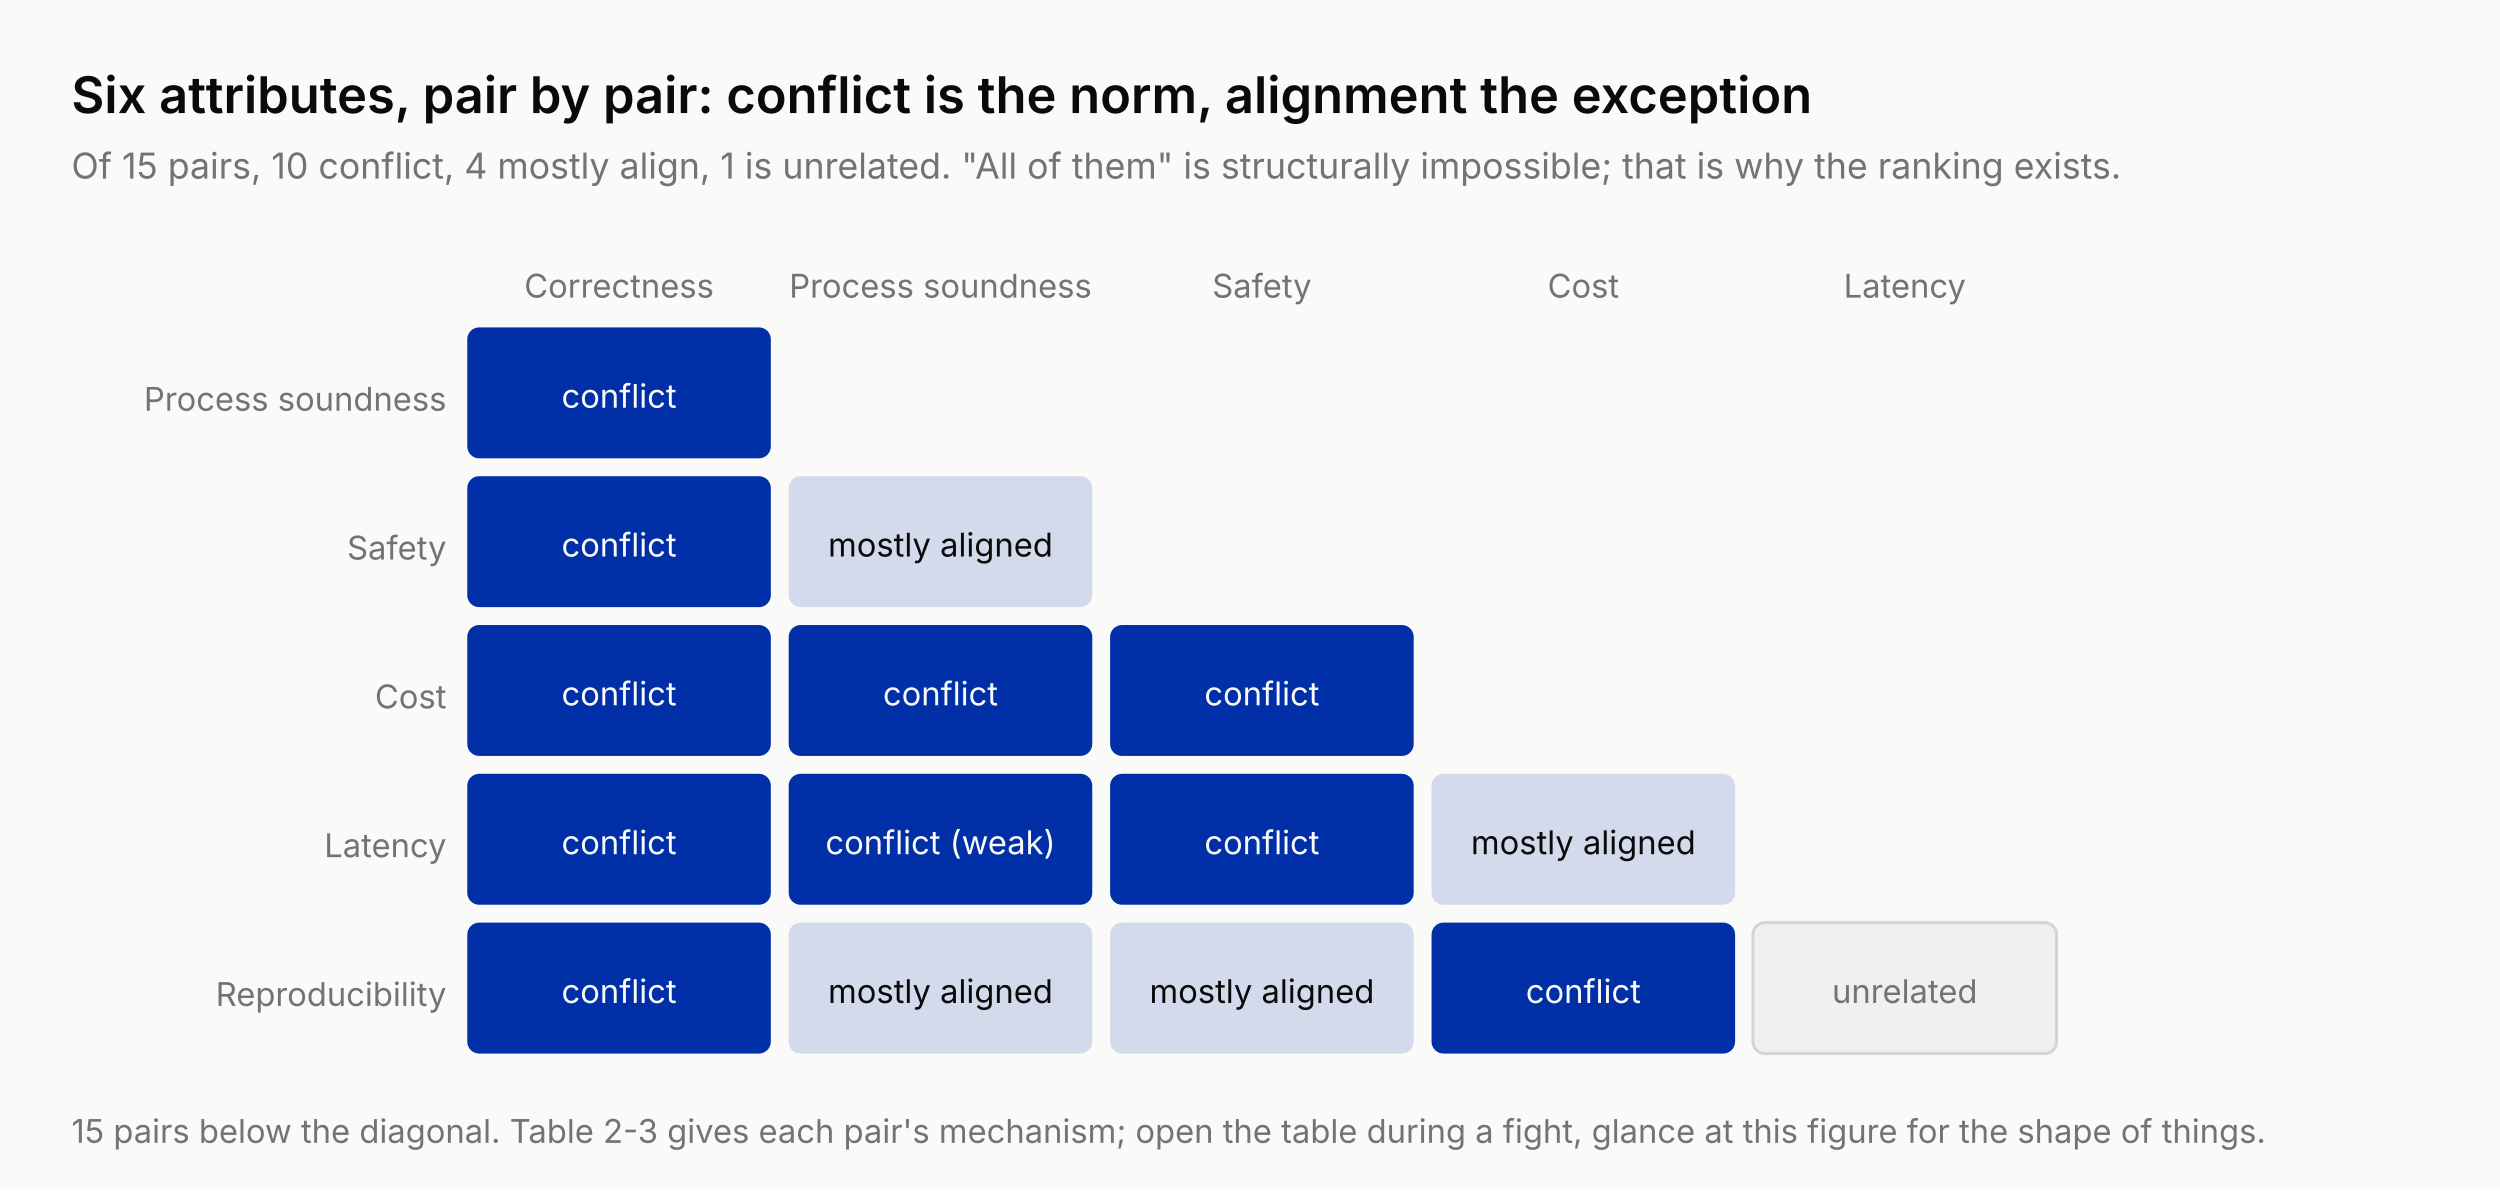
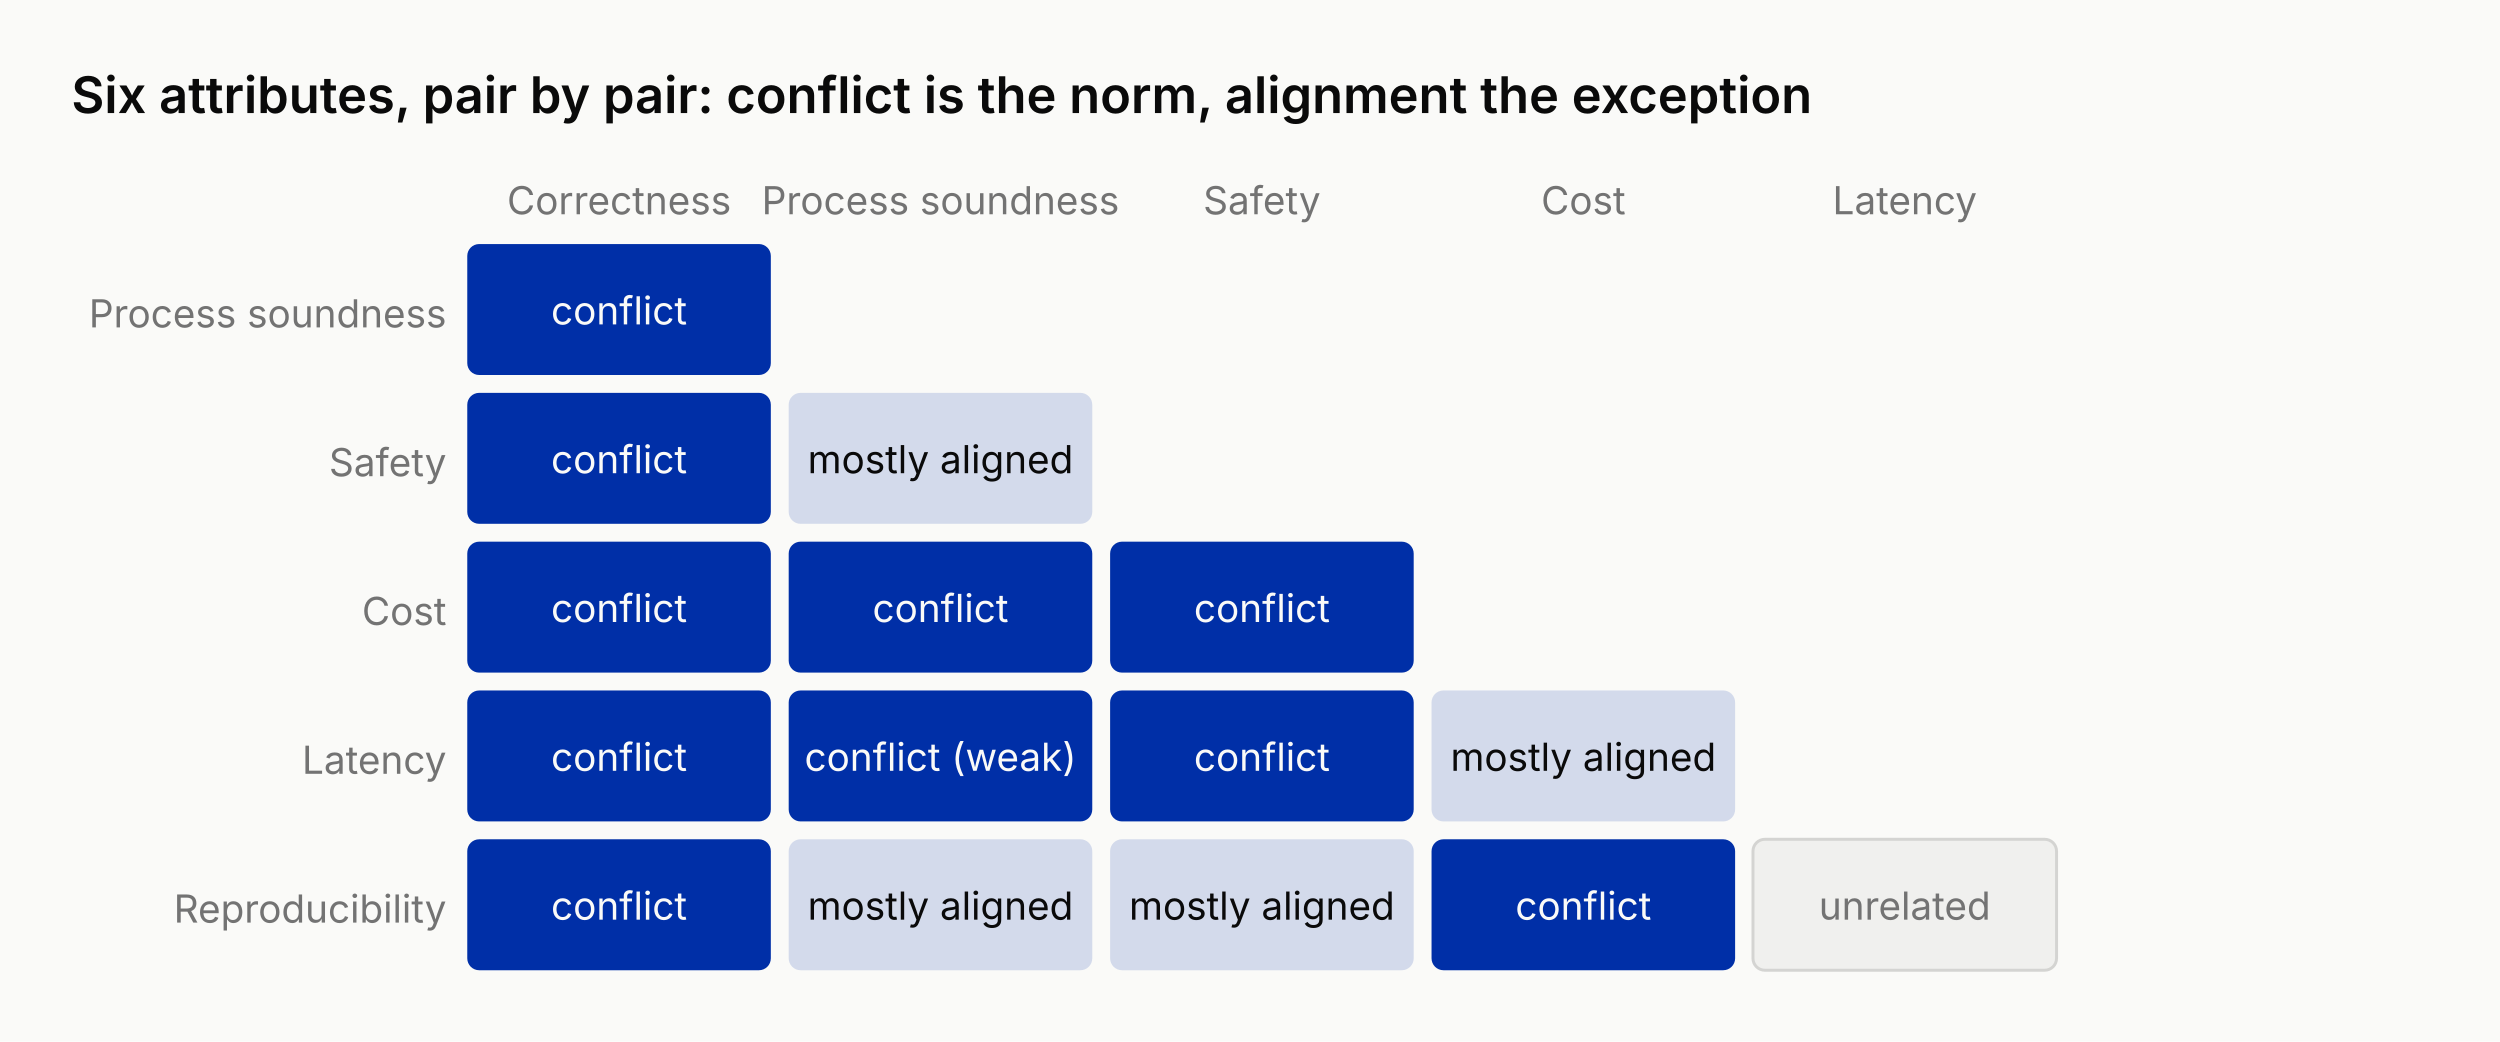
- <svg xmlns="http://www.w3.org/2000/svg" viewBox="0 0 840 400" font-family="Inter,-apple-system,'Helvetica Neue',Arial,sans-serif">
+ <svg xmlns="http://www.w3.org/2000/svg" viewBox="0 0 840 350" font-family="Inter,-apple-system,'Helvetica Neue',Arial,sans-serif">
  <style>
    .surface{fill:#FAFAF8}.tp{fill:#0A0A0A}.ts{fill:#737373}
    .c{fill:#002FA7}.a{fill:#002FA7;fill-opacity:.16}.n{fill:#F0F0EE;stroke:#D4D4D2}
    .onfill{fill:#FAFAF8}
    @media (prefers-color-scheme: dark){
      .surface{fill:#0A0A0A}.tp{fill:#FAFAF8}.ts{fill:#A8A8A6}
      .c{fill:#7A96E8}.a{fill:#7A96E8;fill-opacity:.22}.n{fill:#1C1C1A;stroke:#4A4A48}
      .onfill{fill:#0A0A0A}
    }
  </style>
-   <rect class="surface" x="0" y="0" width="840" height="400" />
+   <rect class="surface" x="0" y="0" width="840" height="350" />
  <text class="tp" x="24" y="38" font-size="17" font-weight="600">Six attributes, pair by pair: conflict is the norm, alignment the exception</text>
-   <text class="ts" x="24" y="60" font-size="12">Of 15 pairs, 10 conflict, 4 mostly align, 1 is unrelated. "All of them" is structurally impossible; that is why the ranking exists.</text>
-   <text class="ts" x="208" y="100" font-size="11" text-anchor="middle">Correctness</text>
-   <text class="ts" x="316" y="100" font-size="11" text-anchor="middle">Process soundness</text>
-   <text class="ts" x="424" y="100" font-size="11" text-anchor="middle">Safety</text>
-   <text class="ts" x="532" y="100" font-size="11" text-anchor="middle">Cost</text>
-   <text class="ts" x="640" y="100" font-size="11" text-anchor="middle">Latency</text>
-   <text class="ts" x="150" y="138" font-size="11" text-anchor="end">Process soundness</text>
-   <rect class="c" x="157" y="110" width="102" height="44" rx="4" />
-   <text class="onfill" x="208" y="137" font-size="11" text-anchor="middle">conflict</text>
-   <text class="ts" x="150" y="188" font-size="11" text-anchor="end">Safety</text>
-   <rect class="c" x="157" y="160" width="102" height="44" rx="4" />
-   <text class="onfill" x="208" y="187" font-size="11" text-anchor="middle">conflict</text>
-   <rect class="a" x="265" y="160" width="102" height="44" rx="4" />
-   <text class="tp" x="316" y="187" font-size="11" text-anchor="middle">mostly aligned</text>
-   <text class="ts" x="150" y="238" font-size="11" text-anchor="end">Cost</text>
-   <rect class="c" x="157" y="210" width="102" height="44" rx="4" />
-   <text class="onfill" x="208" y="237" font-size="11" text-anchor="middle">conflict</text>
-   <rect class="c" x="265" y="210" width="102" height="44" rx="4" />
-   <text class="onfill" x="316" y="237" font-size="11" text-anchor="middle">conflict</text>
-   <rect class="c" x="373" y="210" width="102" height="44" rx="4" />
-   <text class="onfill" x="424" y="237" font-size="11" text-anchor="middle">conflict</text>
-   <text class="ts" x="150" y="288" font-size="11" text-anchor="end">Latency</text>
-   <rect class="c" x="157" y="260" width="102" height="44" rx="4" />
-   <text class="onfill" x="208" y="287" font-size="11" text-anchor="middle">conflict</text>
-   <rect class="c" x="265" y="260" width="102" height="44" rx="4" />
-   <text class="onfill" x="316" y="287" font-size="11" text-anchor="middle">conflict (weak)</text>
-   <rect class="c" x="373" y="260" width="102" height="44" rx="4" />
-   <text class="onfill" x="424" y="287" font-size="11" text-anchor="middle">conflict</text>
-   <rect class="a" x="481" y="260" width="102" height="44" rx="4" />
-   <text class="tp" x="532" y="287" font-size="11" text-anchor="middle">mostly aligned</text>
-   <text class="ts" x="150" y="338" font-size="11" text-anchor="end">Reproducibility</text>
-   <rect class="c" x="157" y="310" width="102" height="44" rx="4" />
-   <text class="onfill" x="208" y="337" font-size="11" text-anchor="middle">conflict</text>
-   <rect class="a" x="265" y="310" width="102" height="44" rx="4" />
-   <text class="tp" x="316" y="337" font-size="11" text-anchor="middle">mostly aligned</text>
-   <rect class="a" x="373" y="310" width="102" height="44" rx="4" />
-   <text class="tp" x="424" y="337" font-size="11" text-anchor="middle">mostly aligned</text>
-   <rect class="c" x="481" y="310" width="102" height="44" rx="4" />
-   <text class="onfill" x="532" y="337" font-size="11" text-anchor="middle">conflict</text>
-   <rect class="n" x="589" y="310" width="102" height="44" rx="4" />
-   <text class="ts" x="640" y="337" font-size="11" text-anchor="middle">unrelated</text>
-   <text class="ts" x="24" y="384" font-size="11">15 pairs below the diagonal. Table 2-3 gives each pair's mechanism; open the table during a fight, glance at this figure for the shape of things.</text>
+   <g transform="translate(0,-28)">
+     <text class="ts" x="208" y="100" font-size="13" text-anchor="middle">Correctness</text>
+     <text class="ts" x="316" y="100" font-size="13" text-anchor="middle">Process soundness</text>
+     <text class="ts" x="424" y="100" font-size="13" text-anchor="middle">Safety</text>
+     <text class="ts" x="532" y="100" font-size="13" text-anchor="middle">Cost</text>
+     <text class="ts" x="640" y="100" font-size="13" text-anchor="middle">Latency</text>
+     <text class="ts" x="150" y="138" font-size="13" text-anchor="end">Process soundness</text>
+     <rect class="c" x="157" y="110" width="102" height="44" rx="4" />
+     <text class="onfill" x="208" y="137" font-size="13" text-anchor="middle">conflict</text>
+     <text class="ts" x="150" y="188" font-size="13" text-anchor="end">Safety</text>
+     <rect class="c" x="157" y="160" width="102" height="44" rx="4" />
+     <text class="onfill" x="208" y="187" font-size="13" text-anchor="middle">conflict</text>
+     <rect class="a" x="265" y="160" width="102" height="44" rx="4" />
+     <text class="tp" x="316" y="187" font-size="13" text-anchor="middle">mostly aligned</text>
+     <text class="ts" x="150" y="238" font-size="13" text-anchor="end">Cost</text>
+     <rect class="c" x="157" y="210" width="102" height="44" rx="4" />
+     <text class="onfill" x="208" y="237" font-size="13" text-anchor="middle">conflict</text>
+     <rect class="c" x="265" y="210" width="102" height="44" rx="4" />
+     <text class="onfill" x="316" y="237" font-size="13" text-anchor="middle">conflict</text>
+     <rect class="c" x="373" y="210" width="102" height="44" rx="4" />
+     <text class="onfill" x="424" y="237" font-size="13" text-anchor="middle">conflict</text>
+     <text class="ts" x="150" y="288" font-size="13" text-anchor="end">Latency</text>
+     <rect class="c" x="157" y="260" width="102" height="44" rx="4" />
+     <text class="onfill" x="208" y="287" font-size="13" text-anchor="middle">conflict</text>
+     <rect class="c" x="265" y="260" width="102" height="44" rx="4" />
+     <text class="onfill" x="316" y="287" font-size="13" text-anchor="middle">conflict (weak)</text>
+     <rect class="c" x="373" y="260" width="102" height="44" rx="4" />
+     <text class="onfill" x="424" y="287" font-size="13" text-anchor="middle">conflict</text>
+     <rect class="a" x="481" y="260" width="102" height="44" rx="4" />
+     <text class="tp" x="532" y="287" font-size="13" text-anchor="middle">mostly aligned</text>
+     <text class="ts" x="150" y="338" font-size="13" text-anchor="end">Reproducibility</text>
+     <rect class="c" x="157" y="310" width="102" height="44" rx="4" />
+     <text class="onfill" x="208" y="337" font-size="13" text-anchor="middle">conflict</text>
+     <rect class="a" x="265" y="310" width="102" height="44" rx="4" />
+     <text class="tp" x="316" y="337" font-size="13" text-anchor="middle">mostly aligned</text>
+     <rect class="a" x="373" y="310" width="102" height="44" rx="4" />
+     <text class="tp" x="424" y="337" font-size="13" text-anchor="middle">mostly aligned</text>
+     <rect class="c" x="481" y="310" width="102" height="44" rx="4" />
+     <text class="onfill" x="532" y="337" font-size="13" text-anchor="middle">conflict</text>
+     <rect class="n" x="589" y="310" width="102" height="44" rx="4" />
+     <text class="ts" x="640" y="337" font-size="13" text-anchor="middle">unrelated</text>
+   </g>
</svg>
